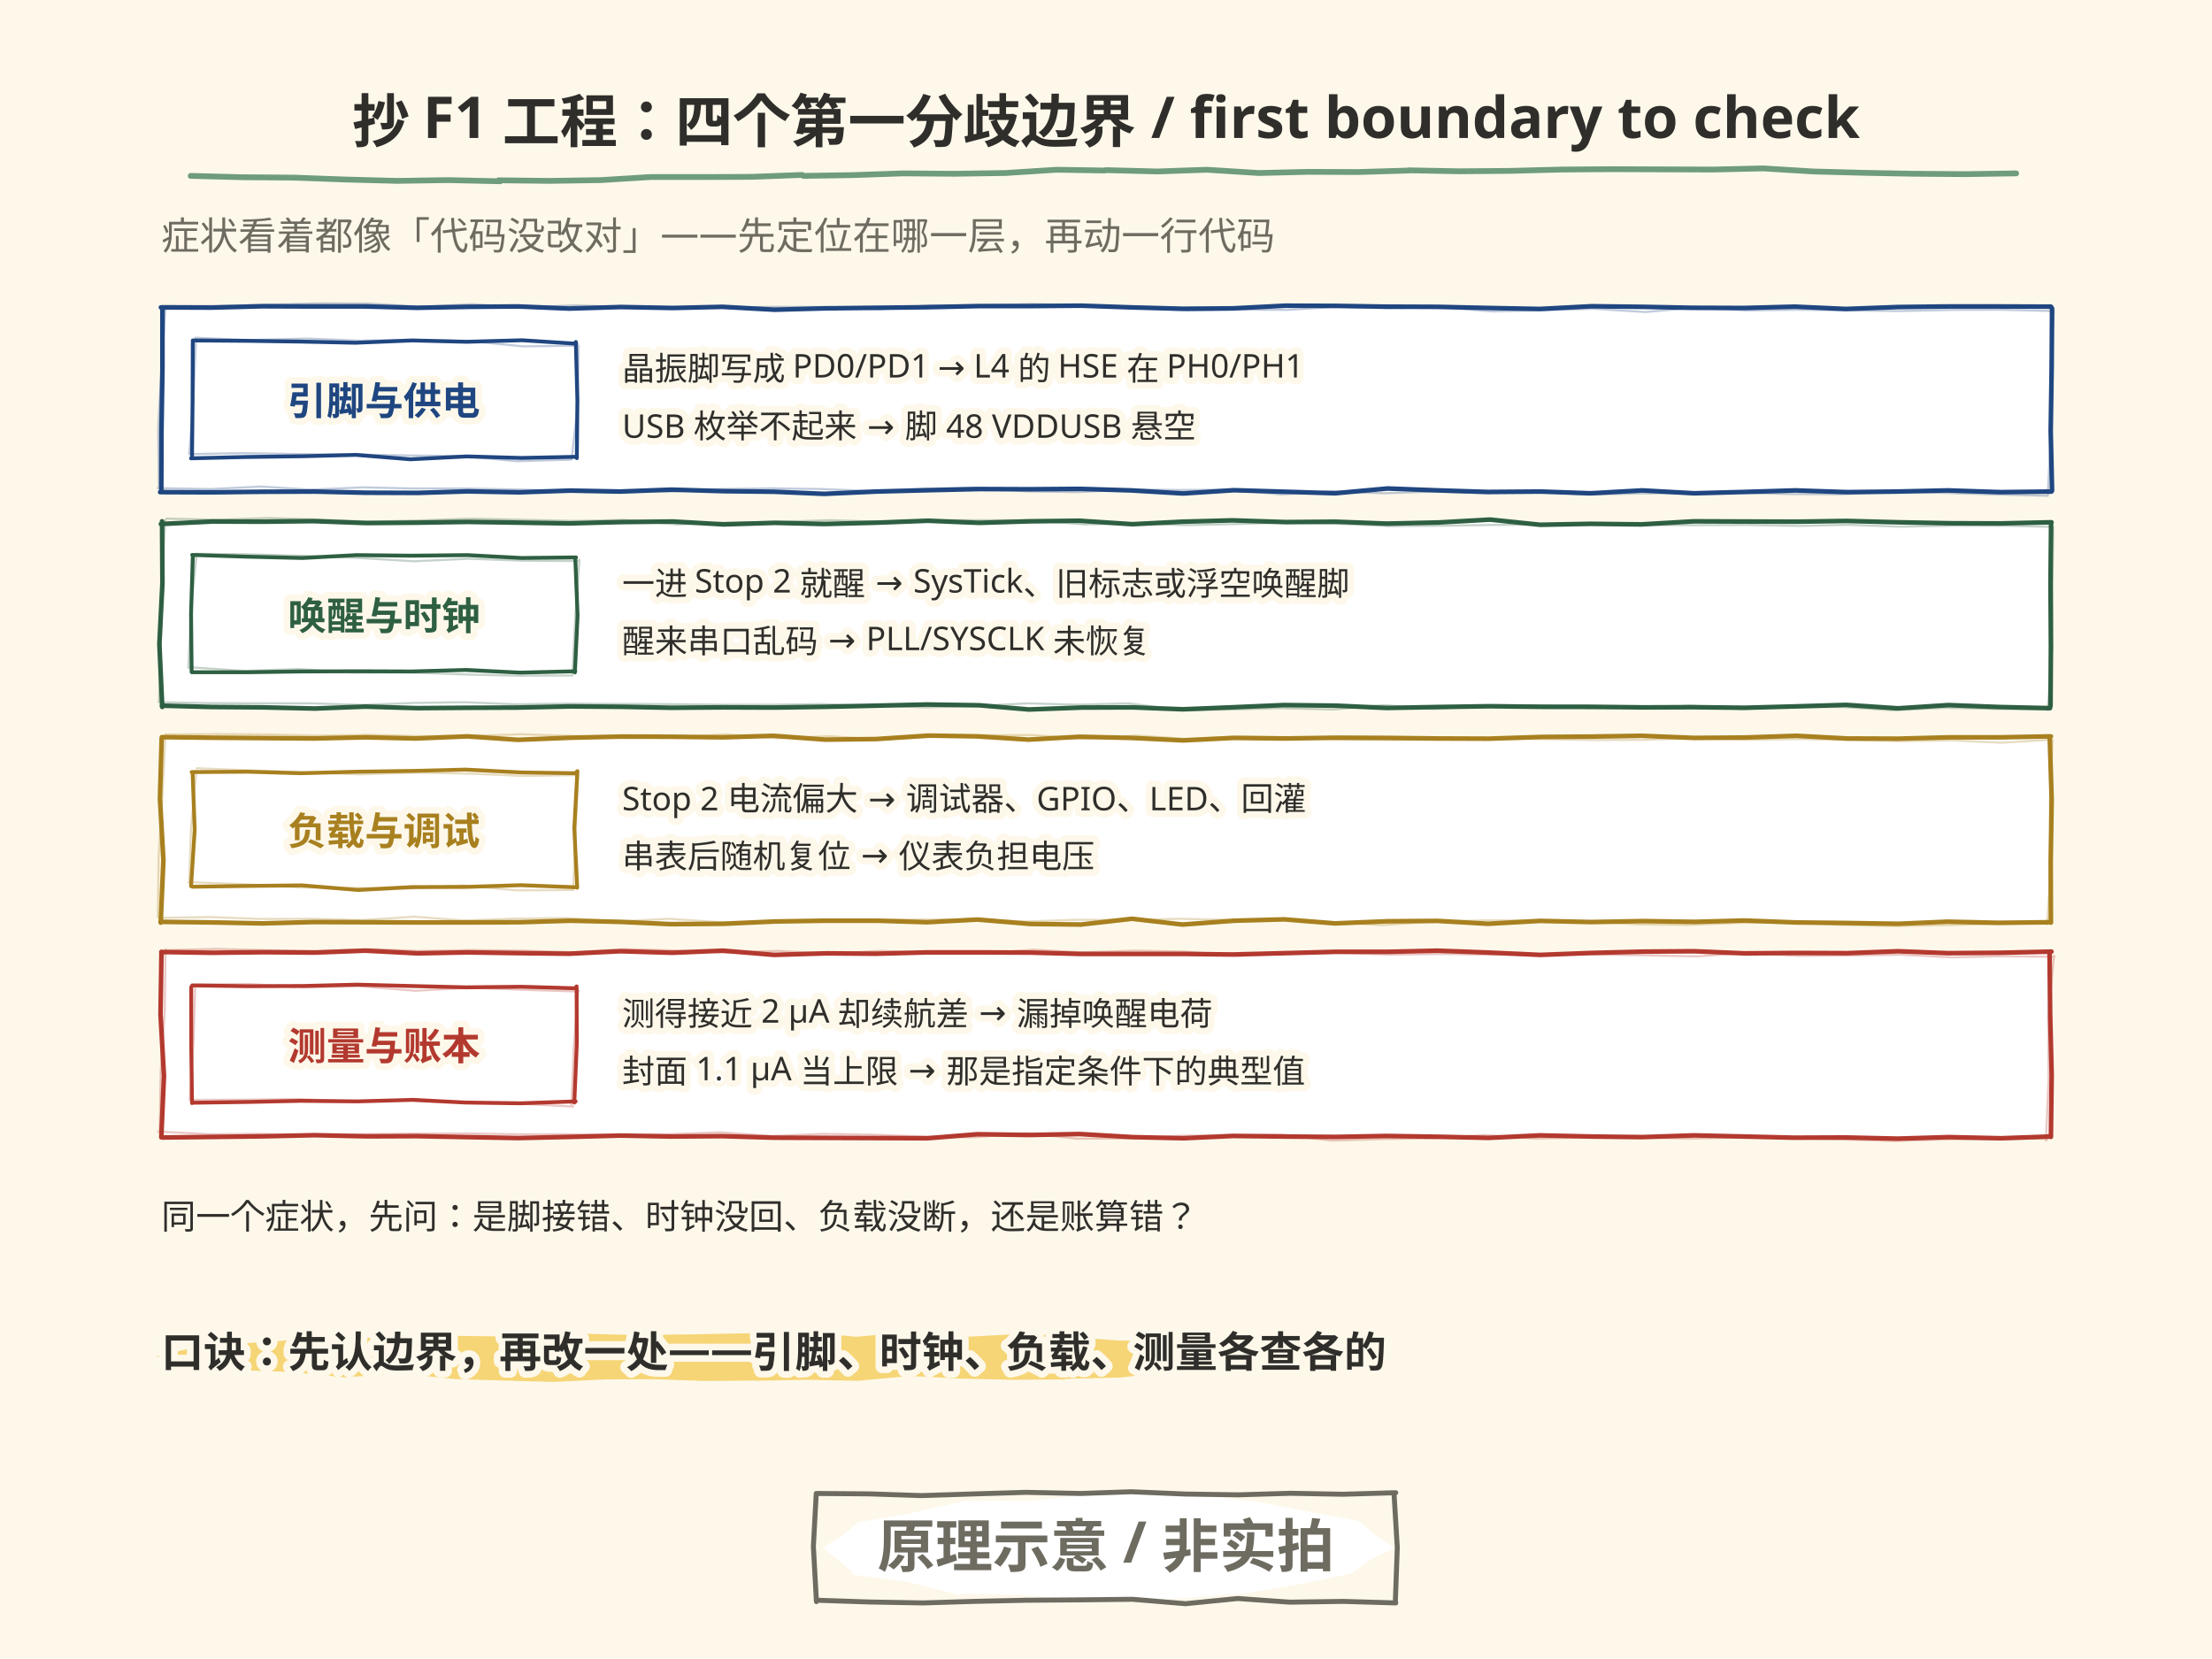
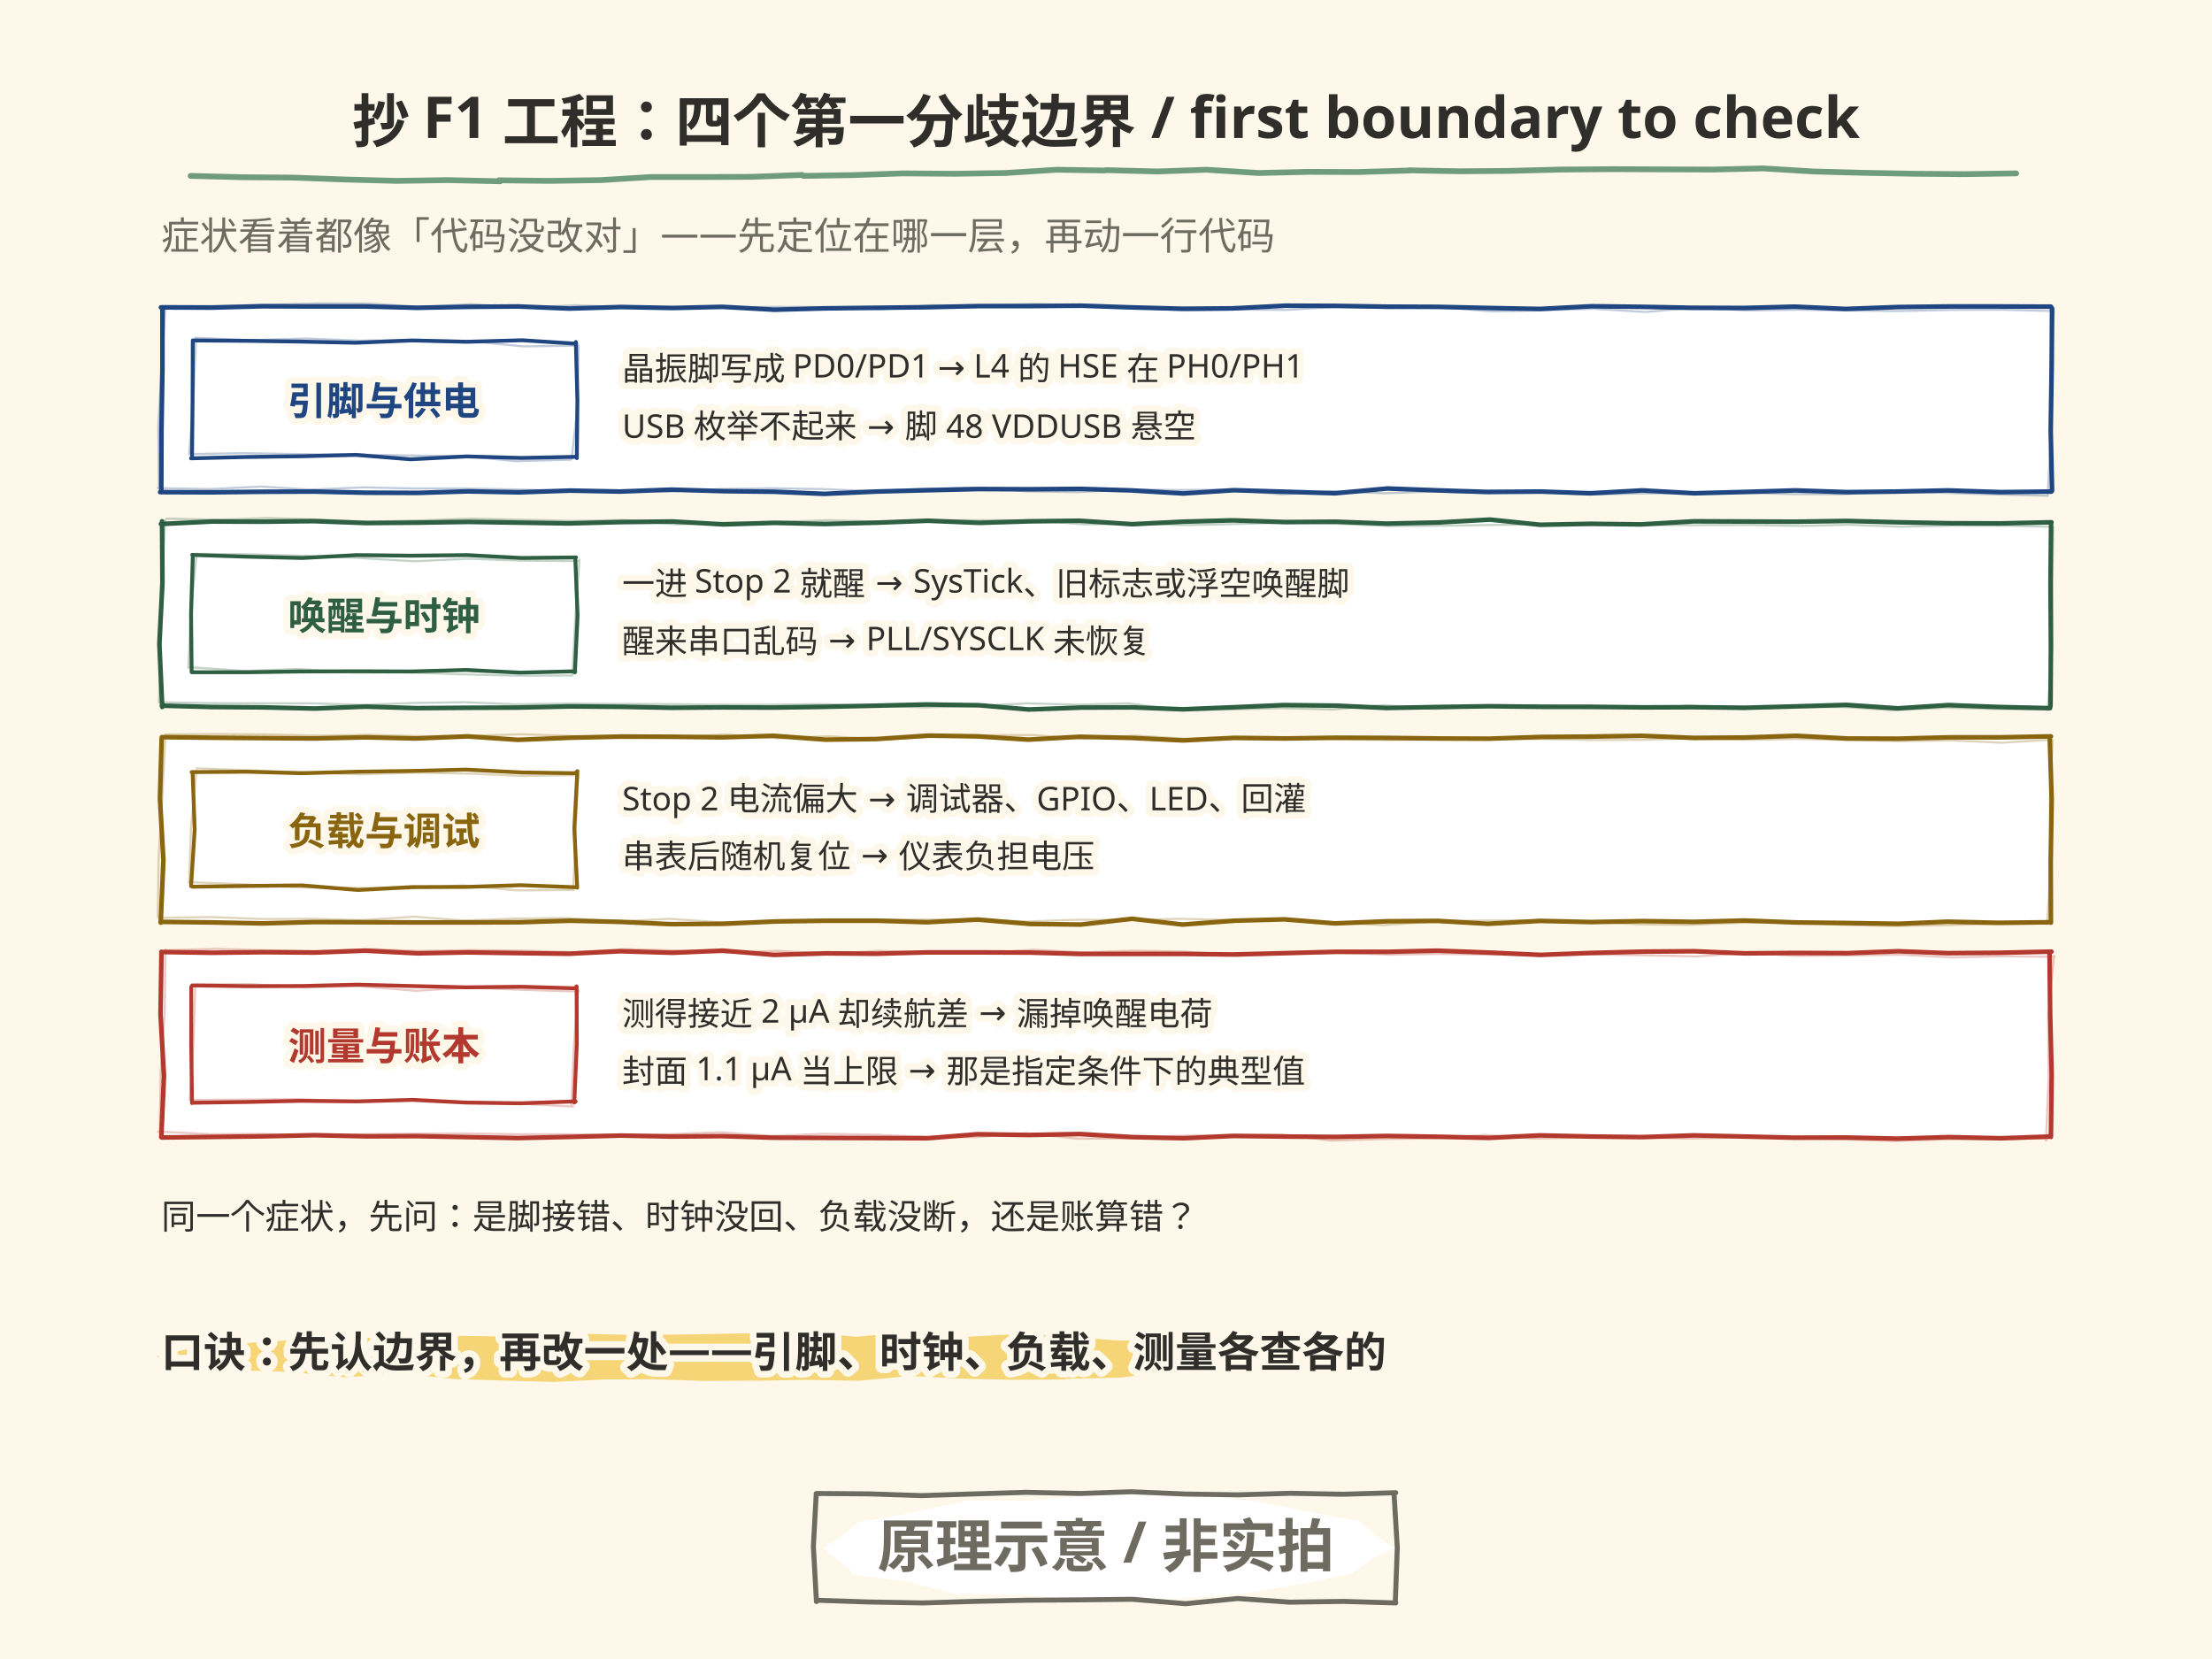
<svg xmlns="http://www.w3.org/2000/svg" width="1152" height="864" viewBox="0 0 1152 864">
  <style>text{dominant-baseline:alphabetic} .t-halo{paint-order:stroke;stroke:#FDF8EA;stroke-width:7px; stroke-linejoin:round}</style>
  <rect width="1152" height="864" fill="#FDF8EA" />
-   <text x="84" y="130" font-family="'Segoe Print','Comic Sans MS','Microsoft YaHei','PingFang SC',sans-serif" font-size="20" fill="#6E6B60" class="t-halo">症状看着都像「代码没改对」——先定位在哪一层，再动一行代码</text>
-   <rect x="84" y="160" width="984" height="96" rx="6" fill="#FFFFFF" />
-   <path d="M83.8 160.1 L110.3 160.2 L136.6 159.5 L163.3 159.6 L190.3 159.6 L217.1 160.3 L243.3 159.8 L269.9 159.6 L296.5 160.7 L323.3 159.9 L350.4 160.4 L376.2 159.8 L403.4 161.3 L429.4 160.6 L455.9 160.3 L482.4 160.0 L509.9 159.4 L536.4 159.4 L563.1 159.2 L589.6 160.1 L615.8 160.8 L641.9 160.6 L669.5 159.2 L695.6 159.3 L721.7 159.7 L748.7 159.8 L775.4 160.4 L801.9 160.9 L828.8 159.5 L855.7 159.8 L881.3 160.3 L908.4 160.4 L934.7 159.7 L961.2 160.9 L988.5 159.9 L1014.5 159.6 L1040.9 159.6 L1068.1 159.7 L1068.7 160.6 L1068.5 191.5 L1068.0 224.4 L1068.7 255.5 L1068.4 256.0 L1041.8 256.3 L1014.4 255.4 L987.7 256.0 L962.0 256.3 L935.0 255.4 L908.6 256.2 L882.3 256.9 L855.3 255.4 L828.4 256.9 L802.5 256.0 L774.9 256.2 L749.3 255.4 L722.6 254.4 L695.3 256.9 L669.6 256.1 L642.6 255.3 L616.2 257.0 L589.1 255.4 L562.6 254.6 L536.1 254.8 L509.8 254.7 L483.5 255.3 L456.3 256.0 L429.2 257.2 L403.3 256.1 L376.8 255.8 L349.6 255.0 L322.9 256.0 L297.0 255.5 L270.2 256.4 L243.6 255.9 L217.5 256.7 L190.2 256.6 L163.8 256.0 L136.7 256.1 L110.0 256.4 L83.4 256.3 L84.0 255.7 L84.1 224.1 L84.6 191.8 L84.6 160.0" fill="none" stroke="#1F4680" stroke-width="2.4" stroke-linecap="round" stroke-linejoin="round" opacity="1.0" />
+   <text x="84" y="130" font-family="'Segoe Print','STKaiti','KaiTi','Microsoft YaHei','PingFang SC',sans-serif" font-size="20" fill="#6E6B60" class="t-halo">症状看着都像「代码没改对」——先定位在哪一层，再动一行代码</text>
+   <path d="M83.8 160.1 L110.3 160.2 L136.6 159.5 L163.3 159.6 L190.3 159.6 L217.1 160.3 L243.3 159.8 L269.9 159.6 L296.5 160.7 L323.3 159.9 L350.4 160.4 L376.2 159.8 L403.4 161.3 L429.4 160.6 L455.9 160.3 L482.4 160.0 L509.9 159.4 L536.4 159.4 L563.1 159.2 L589.6 160.1 L615.8 160.8 L641.9 160.6 L669.5 159.2 L695.6 159.3 L721.7 159.7 L748.7 159.8 L775.4 160.4 L801.9 160.9 L828.8 159.5 L855.7 159.8 L881.3 160.3 L908.4 160.4 L934.7 159.7 L961.2 160.9 L988.5 159.9 L1014.5 159.6 L1040.9 159.6 L1068.1 159.7 L1068.7 160.6 L1068.5 191.5 L1068.0 224.4 L1068.7 255.5 L1068.4 256.0 L1041.8 256.3 L1014.4 255.4 L987.7 256.0 L962.0 256.3 L935.0 255.4 L908.6 256.2 L882.3 256.9 L855.3 255.4 L828.4 256.9 L802.5 256.0 L774.9 256.2 L749.3 255.4 L722.6 254.4 L695.3 256.9 L669.6 256.1 L642.6 255.3 L616.2 257.0 L589.1 255.4 L562.6 254.6 L536.1 254.8 L509.8 254.7 L483.5 255.3 L456.3 256.0 L429.2 257.2 L403.3 256.1 L376.8 255.8 L349.6 255.0 L322.9 256.0 L297.0 255.5 L270.2 256.4 L243.6 255.9 L217.5 256.7 L190.2 256.6 L163.8 256.0 L136.7 256.1 L110.0 256.4 L83.4 256.3 L84.0 255.7 L84.1 224.1 L84.6 191.8 L84.6 160.0" fill="#FFFFFF" stroke="#1F4680" stroke-width="2.4" stroke-linecap="round" stroke-linejoin="round" opacity="1.0" />
  <path d="M85.7 159.3 L112.5 159.3 L139.2 158.7 L166.4 158.0 L192.3 158.1 L219.1 159.8 L245.6 158.4 L272.5 160.2 L299.3 159.0 L324.8 159.9 L351.7 160.1 L378.4 160.1 L404.9 159.8 L432.2 159.9 L458.6 161.1 L484.5 159.0 L511.0 159.1 L537.7 158.3 L563.9 159.0 L590.8 160.2 L618.2 161.7 L643.8 161.2 L670.3 161.4 L697.3 159.7 L723.6 160.5 L750.2 160.0 L777.3 162.2 L803.5 161.6 L829.8 160.8 L857.0 162.5 L883.9 160.1 L909.5 161.7 L936.6 161.3 L962.6 161.7 L989.2 162.0 L1016.5 161.4 L1042.2 161.3 L1069.4 162.0 L1069.6 161.9 L1067.8 193.2 L1068.1 225.4 L1066.5 257.0 L1066.5 258.2 L1038.9 257.5 L1012.7 256.7 L986.5 256.1 L959.3 257.4 L932.7 257.3 L906.7 256.6 L880.2 256.7 L853.7 257.0 L826.3 257.6 L800.7 256.1 L773.4 256.8 L746.8 256.0 L720.6 256.9 L693.6 255.8 L667.3 257.5 L640.3 255.0 L614.4 255.2 L587.9 254.9 L561.4 256.3 L534.8 255.9 L507.7 254.0 L481.3 254.5 L454.9 255.8 L428.4 254.7 L401.1 254.3 L375.2 254.7 L348.6 256.0 L321.6 255.4 L294.7 255.6 L268.3 254.9 L242.5 254.4 L215.0 254.4 L189.3 253.8 L162.1 255.0 L136.0 253.4 L109.5 254.7 L82.2 254.2 L82.8 254.2 L82.4 222.4 L84.2 190.8 L86.2 159.2" fill="none" stroke="#1F4680" stroke-width="1.1" stroke-linecap="round" stroke-linejoin="round" opacity="0.28" />
-   <rect x="100" y="178" width="200" height="60" rx="6" fill="#FFFFFF" />
-   <path d="M100.4 177.3 L128.6 177.5 L156.6 177.9 L185.2 178.5 L214.7 177.3 L243.1 178.0 L271.9 177.2 L300.1 179.0 L299.9 178.1 L300.7 208.5 L300.4 238.6 L300.4 237.9 L271.5 238.5 L243.0 237.7 L213.8 239.2 L185.3 236.9 L157.7 237.6 L128.0 238.0 L99.5 238.7 L100.0 238.2 L100.3 208.5 L100.4 178.0" fill="none" stroke="#1F4680" stroke-width="2.0" stroke-linecap="round" stroke-linejoin="round" opacity="1.0" />
+   <path d="M100.4 177.3 L128.6 177.5 L156.6 177.9 L185.2 178.5 L214.7 177.3 L243.1 178.0 L271.9 177.2 L300.1 179.0 L299.9 178.1 L300.7 208.5 L300.4 238.6 L300.4 237.9 L271.5 238.5 L243.0 237.7 L213.8 239.2 L185.3 236.9 L157.7 237.6 L128.0 238.0 L99.5 238.7 L100.0 238.2 L100.3 208.5 L100.4 178.0" fill="#FFFFFF" stroke="#1F4680" stroke-width="2.0" stroke-linecap="round" stroke-linejoin="round" opacity="1.0" />
  <path d="M101.7 175.9 L130.2 177.1 L159.6 176.3 L187.9 177.4 L215.7 177.0 L244.1 177.6 L272.5 180.4 L301.4 180.0 L301.3 180.5 L300.9 210.3 L297.7 239.1 L297.4 239.4 L269.1 240.2 L240.7 237.5 L213.0 237.2 L184.4 236.7 L156.0 236.5 L126.8 236.0 L98.5 236.5 L98.6 235.7 L100.8 206.2 L102.1 176.3" fill="none" stroke="#1F4680" stroke-width="1.1" stroke-linecap="round" stroke-linejoin="round" opacity="0.28" />
-   <text x="200" y="216" font-family="'Segoe Print','Comic Sans MS','Microsoft YaHei','PingFang SC',sans-serif" font-size="20" font-weight="bold" text-anchor="middle" fill="#1F4680" class="t-halo">引脚与供电</text>
-   <text x="324" y="198" font-family="'Segoe Print','Comic Sans MS','Microsoft YaHei','PingFang SC',sans-serif" font-size="17" fill="#2F2E2B" class="t-halo">晶振脚写成 PD0/PD1 → L4 的 HSE 在 PH0/PH1</text>
-   <text x="324" y="228" font-family="'Segoe Print','Comic Sans MS','Microsoft YaHei','PingFang SC',sans-serif" font-size="17" fill="#2F2E2B" class="t-halo">USB 枚举不起来 → 脚 48 VDDUSB 悬空</text>
-   <rect x="84" y="272" width="984" height="96" rx="6" fill="#FFFFFF" />
-   <path d="M83.8 272.9 L110.6 271.6 L137.1 271.7 L163.2 271.4 L190.6 272.4 L217.4 272.2 L243.7 271.8 L270.6 272.2 L296.2 272.6 L323.0 271.9 L350.4 271.6 L376.9 273.1 L403.6 272.3 L429.3 272.9 L456.9 272.2 L483.3 271.2 L510.0 272.3 L536.2 271.5 L562.2 271.2 L589.7 273.0 L615.7 271.7 L642.0 271.0 L669.5 271.9 L695.5 271.7 L722.3 272.7 L749.2 272.1 L776.0 270.6 L802.1 273.3 L828.3 272.8 L854.8 273.1 L882.2 271.5 L908.3 271.6 L935.1 271.7 L961.8 271.3 L988.3 272.0 L1015.1 272.5 L1041.7 272.6 L1068.4 272.0 L1068.2 272.5 L1067.9 303.7 L1068.1 336.5 L1067.9 367.5 L1067.6 368.8 L1040.9 368.2 L1014.7 367.2 L988.4 368.9 L961.5 367.1 L934.5 367.9 L908.5 368.6 L881.8 368.3 L855.7 368.4 L828.1 368.1 L802.6 368.1 L775.9 367.8 L749.3 368.2 L722.0 368.7 L695.9 367.5 L668.5 367.2 L643.1 368.3 L616.1 369.4 L589.8 368.4 L563.2 368.5 L535.8 369.5 L510.0 367.3 L482.6 366.9 L456.6 367.5 L429.9 368.1 L403.0 368.5 L376.3 368.4 L349.7 368.6 L323.8 368.1 L297.1 367.9 L269.6 368.5 L244.0 368.6 L217.1 368.8 L190.2 368.0 L164.0 369.0 L137.0 368.4 L110.2 368.2 L84.3 367.5 L84.5 368.2 L83.0 335.4 L84.6 303.6 L84.4 271.5" fill="none" stroke="#2E5F42" stroke-width="2.4" stroke-linecap="round" stroke-linejoin="round" opacity="1.0" />
+   <text x="200" y="216" font-family="'Segoe Print','STKaiti','KaiTi','Microsoft YaHei','PingFang SC',sans-serif" font-size="20" font-weight="bold" text-anchor="middle" fill="#1F4680" class="t-halo">引脚与供电</text>
+   <text x="324" y="198" font-family="'Segoe Print','STKaiti','KaiTi','Microsoft YaHei','PingFang SC',sans-serif" font-size="17" fill="#2F2E2B" class="t-halo">晶振脚写成 PD0/PD1 → L4 的 HSE 在 PH0/PH1</text>
+   <text x="324" y="228" font-family="'Segoe Print','STKaiti','KaiTi','Microsoft YaHei','PingFang SC',sans-serif" font-size="17" fill="#2F2E2B" class="t-halo">USB 枚举不起来 → 脚 48 VDDUSB 悬空</text>
+   <path d="M83.8 272.9 L110.6 271.6 L137.1 271.7 L163.2 271.4 L190.6 272.4 L217.4 272.2 L243.7 271.8 L270.6 272.2 L296.2 272.6 L323.0 271.9 L350.4 271.6 L376.9 273.1 L403.6 272.3 L429.3 272.9 L456.9 272.2 L483.3 271.2 L510.0 272.3 L536.2 271.5 L562.2 271.2 L589.7 273.0 L615.7 271.7 L642.0 271.0 L669.5 271.9 L695.5 271.7 L722.3 272.7 L749.2 272.1 L776.0 270.6 L802.1 273.3 L828.3 272.8 L854.8 273.1 L882.2 271.5 L908.3 271.6 L935.1 271.7 L961.8 271.3 L988.3 272.0 L1015.1 272.5 L1041.7 272.6 L1068.4 272.0 L1068.2 272.5 L1067.9 303.7 L1068.1 336.5 L1067.9 367.5 L1067.6 368.8 L1040.9 368.2 L1014.7 367.2 L988.4 368.9 L961.5 367.1 L934.5 367.9 L908.5 368.6 L881.8 368.3 L855.7 368.4 L828.1 368.1 L802.6 368.1 L775.9 367.8 L749.3 368.2 L722.0 368.7 L695.9 367.5 L668.5 367.2 L643.1 368.3 L616.1 369.4 L589.8 368.4 L563.2 368.5 L535.8 369.5 L510.0 367.3 L482.6 366.9 L456.6 367.5 L429.9 368.1 L403.0 368.5 L376.3 368.4 L349.7 368.6 L323.8 368.1 L297.1 367.9 L269.6 368.5 L244.0 368.6 L217.1 368.8 L190.2 368.0 L164.0 369.0 L137.0 368.4 L110.2 368.2 L84.3 367.5 L84.5 368.2 L83.0 335.4 L84.6 303.6 L84.4 271.5" fill="#FFFFFF" stroke="#2E5F42" stroke-width="2.4" stroke-linecap="round" stroke-linejoin="round" opacity="1.0" />
  <path d="M86.7 270.1 L113.0 270.7 L139.4 269.8 L166.0 270.6 L192.9 271.7 L219.3 271.0 L245.2 270.1 L272.7 270.7 L299.0 271.3 L325.1 270.8 L352.2 273.1 L378.1 272.2 L405.1 271.8 L432.2 270.9 L457.9 271.7 L484.5 271.0 L510.9 270.9 L538.4 271.0 L564.6 273.1 L590.7 272.6 L617.4 273.5 L644.4 272.9 L671.0 272.1 L697.4 272.8 L723.9 274.0 L750.9 273.8 L776.6 273.4 L804.2 273.1 L830.8 272.5 L856.7 273.4 L883.1 273.5 L910.3 273.4 L937.1 273.9 L962.6 273.3 L989.6 274.3 L1016.8 273.8 L1043.2 273.8 L1069.1 274.4 L1069.3 274.5 L1068.9 305.4 L1068.8 338.2 L1066.4 369.8 L1066.1 369.5 L1039.0 369.2 L1013.1 368.6 L986.1 369.9 L959.5 368.2 L933.2 368.3 L907.0 369.2 L880.3 367.5 L853.7 368.6 L826.7 368.8 L800.6 367.2 L773.5 367.7 L747.0 369.2 L720.5 367.2 L694.2 369.5 L667.3 368.8 L640.9 369.5 L614.3 369.9 L588.0 366.3 L561.5 367.0 L535.0 366.3 L508.4 367.7 L481.3 368.4 L454.3 367.4 L427.8 366.7 L401.4 367.0 L375.4 367.0 L348.2 366.7 L322.1 366.6 L295.0 366.4 L268.7 366.8 L241.8 365.7 L215.7 366.1 L188.6 367.1 L162.3 366.3 L136.1 366.3 L108.9 366.2 L82.7 365.7 L82.8 365.6 L83.8 334.4 L84.3 302.8 L86.1 270.8" fill="none" stroke="#2E5F42" stroke-width="1.1" stroke-linecap="round" stroke-linejoin="round" opacity="0.28" />
-   <rect x="100" y="290" width="200" height="60" rx="6" fill="#FFFFFF" />
-   <path d="M100.1 289.0 L128.0 289.9 L157.5 290.6 L185.7 289.1 L214.2 289.4 L243.3 289.1 L271.7 290.6 L300.0 290.3 L299.6 290.3 L300.8 320.6 L299.4 350.2 L299.6 349.6 L270.8 350.3 L242.4 348.9 L214.3 349.7 L186.1 349.6 L156.8 349.7 L128.5 350.1 L99.9 350.1 L99.8 350.0 L99.5 319.7 L100.4 290.2" fill="none" stroke="#2E5F42" stroke-width="2.0" stroke-linecap="round" stroke-linejoin="round" opacity="1.0" />
+   <path d="M100.1 289.0 L128.0 289.9 L157.5 290.6 L185.7 289.1 L214.2 289.4 L243.3 289.1 L271.7 290.6 L300.0 290.3 L299.6 290.3 L300.8 320.6 L299.4 350.2 L299.6 349.6 L270.8 350.3 L242.4 348.9 L214.3 349.7 L186.1 349.6 L156.8 349.7 L128.5 350.1 L99.9 350.1 L99.8 350.0 L99.5 319.7 L100.4 290.2" fill="#FFFFFF" stroke="#2E5F42" stroke-width="2.0" stroke-linecap="round" stroke-linejoin="round" opacity="1.0" />
  <path d="M102.1 288.4 L130.6 288.7 L159.7 289.5 L187.2 290.6 L215.6 292.3 L244.1 291.0 L272.4 292.0 L301.2 292.2 L301.8 291.5 L299.6 321.5 L298.1 351.1 L298.0 351.8 L269.7 351.9 L240.4 351.2 L212.8 350.2 L183.6 350.3 L155.3 348.4 L127.5 349.4 L98.9 347.5 L98.1 347.8 L99.4 318.1 L102.4 288.5" fill="none" stroke="#2E5F42" stroke-width="1.1" stroke-linecap="round" stroke-linejoin="round" opacity="0.28" />
-   <text x="200" y="328" font-family="'Segoe Print','Comic Sans MS','Microsoft YaHei','PingFang SC',sans-serif" font-size="20" font-weight="bold" text-anchor="middle" fill="#2E5F42" class="t-halo">唤醒与时钟</text>
-   <text x="324" y="310" font-family="'Segoe Print','Comic Sans MS','Microsoft YaHei','PingFang SC',sans-serif" font-size="17" fill="#2F2E2B" class="t-halo">一进 Stop 2 就醒 → SysTick、旧标志或浮空唤醒脚</text>
-   <text x="324" y="340" font-family="'Segoe Print','Comic Sans MS','Microsoft YaHei','PingFang SC',sans-serif" font-size="17" fill="#2F2E2B" class="t-halo">醒来串口乱码 → PLL/SYSCLK 未恢复</text>
-   <rect x="84" y="384" width="984" height="96" rx="6" fill="#FFFFFF" />
-   <path d="M84.3 383.9 L110.0 384.2 L137.0 384.4 L163.2 384.6 L190.5 384.0 L216.4 384.6 L243.5 383.5 L269.7 385.3 L297.2 384.2 L323.8 383.6 L350.1 383.7 L376.5 384.0 L402.8 383.2 L429.8 385.2 L456.3 384.9 L483.5 383.1 L509.0 383.5 L535.6 385.2 L562.3 383.7 L589.1 384.3 L616.2 385.6 L642.5 384.3 L669.2 384.6 L696.0 384.2 L722.3 384.3 L748.8 384.6 L775.3 384.7 L802.6 383.8 L829.1 383.6 L854.9 383.2 L882.4 384.3 L908.4 384.1 L935.4 383.2 L962.0 384.6 L988.3 384.7 L1015.1 384.0 L1041.5 384.0 L1068.1 383.5 L1067.5 384.0 L1068.5 416.5 L1068.0 448.4 L1068.1 480.5 L1067.7 480.3 L1040.8 480.6 L1014.3 480.0 L988.7 481.1 L961.8 480.7 L935.1 480.4 L908.4 479.4 L882.3 480.1 L855.5 479.7 L828.7 480.2 L802.0 479.6 L775.0 481.1 L748.6 479.6 L722.2 479.8 L695.2 480.9 L668.9 478.8 L642.9 479.5 L615.8 481.5 L589.6 478.5 L562.9 481.5 L536.6 481.2 L509.1 478.9 L482.8 480.3 L456.9 479.5 L429.7 479.5 L403.6 479.9 L376.8 481.1 L349.5 481.3 L322.8 480.1 L297.0 479.5 L270.5 480.3 L244.1 480.4 L217.3 480.4 L189.8 480.3 L163.4 480.2 L136.7 480.9 L111.0 480.4 L83.6 480.1 L83.7 480.5 L85.1 448.0 L83.3 415.8 L84.2 384.4" fill="none" stroke="#A8801F" stroke-width="2.4" stroke-linecap="round" stroke-linejoin="round" opacity="1.0" />
-   <path d="M86.2 382.5 L112.5 382.3 L138.9 382.5 L166.1 383.1 L192.5 382.7 L219.5 383.4 L245.4 383.2 L271.6 382.4 L298.9 383.3 L326.0 384.4 L352.0 383.9 L378.0 382.5 L405.0 384.5 L431.7 383.4 L458.6 385.1 L484.3 383.8 L511.2 382.9 L537.8 382.8 L564.2 384.8 L591.5 383.1 L617.1 384.7 L644.8 383.7 L670.4 383.9 L697.4 385.1 L723.4 385.4 L750.8 385.1 L777.4 384.8 L803.6 384.9 L830.8 385.4 L856.9 385.3 L883.3 384.4 L910.5 385.3 L936.7 384.9 L963.2 385.4 L989.7 386.0 L1016.3 385.6 L1042.4 386.8 L1068.9 385.2 L1069.0 385.5 L1067.5 417.4 L1068.1 449.6 L1066.1 481.4 L1065.5 480.8 L1039.4 481.1 L1013.4 481.8 L986.0 482.3 L959.1 481.7 L932.9 480.2 L906.0 480.6 L879.4 481.7 L853.6 481.4 L827.3 479.9 L800.2 479.4 L774.1 479.3 L746.8 479.9 L720.1 481.8 L693.9 480.3 L667.8 478.8 L640.5 479.1 L614.4 478.5 L587.9 479.2 L560.9 479.0 L534.7 479.9 L507.6 478.8 L481.9 478.9 L455.0 478.9 L428.1 479.2 L401.4 479.8 L375.2 480.3 L348.5 478.5 L322.2 479.9 L294.9 478.1 L268.1 478.4 L241.8 479.4 L215.9 477.4 L188.4 479.2 L162.6 478.5 L136.2 478.6 L109.7 477.6 L82.8 478.0 L82.2 477.6 L82.6 446.2 L84.6 414.4 L86.2 382.4" fill="none" stroke="#A8801F" stroke-width="1.1" stroke-linecap="round" stroke-linejoin="round" opacity="0.28" />
-   <rect x="100" y="402" width="200" height="60" rx="6" fill="#FFFFFF" />
-   <path d="M99.8 402.1 L128.8 401.9 L156.7 402.7 L186.1 401.9 L214.4 401.5 L242.5 400.8 L271.8 402.3 L299.6 402.7 L300.7 401.6 L299.1 431.4 L300.6 462.3 L300.2 462.1 L271.2 461.0 L242.8 461.9 L214.5 462.0 L186.3 463.5 L157.2 461.1 L128.6 461.4 L100.3 461.8 L99.5 461.5 L101.4 432.1 L100.3 402.2" fill="none" stroke="#A8801F" stroke-width="2.0" stroke-linecap="round" stroke-linejoin="round" opacity="1.0" />
-   <path d="M102.5 400.1 L130.9 401.2 L159.2 402.2 L187.4 403.3 L216.4 402.4 L244.3 402.9 L272.6 404.1 L301.1 403.7 L301.1 404.0 L299.8 433.7 L298.5 463.6 L298.0 463.5 L269.3 463.7 L240.9 461.1 L212.5 462.8 L184.6 462.4 L156.0 462.2 L127.3 460.5 L98.1 459.4 L98.5 459.8 L99.5 430.7 L102.3 401.2" fill="none" stroke="#A8801F" stroke-width="1.1" stroke-linecap="round" stroke-linejoin="round" opacity="0.28" />
-   <text x="200" y="440" font-family="'Segoe Print','Comic Sans MS','Microsoft YaHei','PingFang SC',sans-serif" font-size="20" font-weight="bold" text-anchor="middle" fill="#A8801F" class="t-halo">负载与调试</text>
-   <text x="324" y="422" font-family="'Segoe Print','Comic Sans MS','Microsoft YaHei','PingFang SC',sans-serif" font-size="17" fill="#2F2E2B" class="t-halo">Stop 2 电流偏大 → 调试器、GPIO、LED、回灌</text>
-   <text x="324" y="452" font-family="'Segoe Print','Comic Sans MS','Microsoft YaHei','PingFang SC',sans-serif" font-size="17" fill="#2F2E2B" class="t-halo">串表后随机复位 → 仪表负担电压</text>
-   <rect x="84" y="496" width="984" height="96" rx="6" fill="#FFFFFF" />
-   <path d="M84.0 495.8 L110.4 496.2 L137.4 495.9 L163.9 496.1 L190.2 495.1 L217.4 496.5 L243.5 496.0 L270.7 496.4 L296.4 496.7 L323.1 495.4 L350.2 496.2 L376.5 495.1 L403.1 497.3 L430.3 496.5 L456.1 496.7 L482.9 496.0 L509.8 496.0 L536.4 496.1 L562.3 496.8 L589.2 496.8 L616.2 496.8 L641.9 497.1 L669.2 496.4 L695.3 495.7 L722.7 495.7 L748.6 495.1 L775.6 496.1 L802.2 497.3 L828.4 496.3 L855.7 495.6 L882.3 495.4 L908.6 496.5 L935.6 496.3 L962.2 496.4 L988.5 495.4 L1014.5 496.4 L1041.2 496.2 L1068.4 495.6 L1067.4 495.7 L1067.7 527.7 L1068.5 559.7 L1068.1 592.1 L1067.7 591.9 L1042.0 592.8 L1015.1 592.2 L988.2 593.0 L961.3 592.4 L934.5 592.5 L908.7 591.9 L882.2 591.3 L855.2 592.2 L829.0 591.9 L802.0 591.3 L775.3 592.6 L748.3 592.0 L722.1 591.6 L695.4 592.1 L668.6 591.9 L642.3 591.6 L616.3 592.8 L589.8 592.2 L562.3 590.6 L535.9 591.1 L509.0 590.7 L483.1 592.8 L456.6 592.7 L429.8 592.6 L402.8 592.5 L376.2 591.7 L349.5 591.9 L323.2 591.4 L296.5 592.1 L269.7 592.7 L243.4 592.2 L216.7 591.7 L191.0 591.8 L163.7 591.2 L136.7 591.8 L111.1 592.1 L84.5 592.4 L84.0 592.3 L85.4 560.3 L83.6 528.3 L84.1 495.7" fill="none" stroke="#B3392F" stroke-width="2.4" stroke-linecap="round" stroke-linejoin="round" opacity="1.0" />
+   <text x="200" y="328" font-family="'Segoe Print','STKaiti','KaiTi','Microsoft YaHei','PingFang SC',sans-serif" font-size="20" font-weight="bold" text-anchor="middle" fill="#2E5F42" class="t-halo">唤醒与时钟</text>
+   <text x="324" y="310" font-family="'Segoe Print','STKaiti','KaiTi','Microsoft YaHei','PingFang SC',sans-serif" font-size="17" fill="#2F2E2B" class="t-halo">一进 Stop 2 就醒 → SysTick、旧标志或浮空唤醒脚</text>
+   <text x="324" y="340" font-family="'Segoe Print','STKaiti','KaiTi','Microsoft YaHei','PingFang SC',sans-serif" font-size="17" fill="#2F2E2B" class="t-halo">醒来串口乱码 → PLL/SYSCLK 未恢复</text>
+   <path d="M84.3 383.9 L110.0 384.2 L137.0 384.4 L163.2 384.6 L190.5 384.0 L216.4 384.6 L243.5 383.5 L269.7 385.3 L297.2 384.2 L323.8 383.6 L350.1 383.7 L376.5 384.0 L402.8 383.2 L429.8 385.2 L456.3 384.9 L483.5 383.1 L509.0 383.5 L535.6 385.2 L562.3 383.7 L589.1 384.3 L616.2 385.6 L642.5 384.3 L669.2 384.6 L696.0 384.2 L722.3 384.3 L748.8 384.6 L775.3 384.7 L802.6 383.8 L829.1 383.6 L854.9 383.2 L882.4 384.3 L908.4 384.1 L935.4 383.2 L962.0 384.6 L988.3 384.7 L1015.1 384.0 L1041.5 384.0 L1068.1 383.5 L1067.5 384.0 L1068.5 416.5 L1068.0 448.4 L1068.1 480.5 L1067.7 480.3 L1040.8 480.6 L1014.3 480.0 L988.7 481.1 L961.8 480.7 L935.1 480.4 L908.4 479.4 L882.3 480.1 L855.5 479.7 L828.7 480.2 L802.0 479.6 L775.0 481.1 L748.6 479.6 L722.2 479.8 L695.2 480.9 L668.9 478.8 L642.9 479.5 L615.8 481.5 L589.6 478.5 L562.9 481.5 L536.6 481.2 L509.1 478.9 L482.8 480.3 L456.9 479.5 L429.7 479.5 L403.6 479.9 L376.8 481.1 L349.5 481.3 L322.8 480.1 L297.0 479.5 L270.5 480.3 L244.1 480.4 L217.3 480.4 L189.8 480.3 L163.4 480.2 L136.7 480.9 L111.0 480.4 L83.6 480.1 L83.7 480.5 L85.1 448.0 L83.3 415.8 L84.2 384.4" fill="#FFFFFF" stroke="#8A6510" stroke-width="2.4" stroke-linecap="round" stroke-linejoin="round" opacity="1.0" />
+   <path d="M86.2 382.5 L112.5 382.3 L138.9 382.5 L166.1 383.1 L192.5 382.7 L219.5 383.4 L245.4 383.2 L271.6 382.4 L298.9 383.3 L326.0 384.4 L352.0 383.9 L378.0 382.5 L405.0 384.5 L431.7 383.4 L458.6 385.1 L484.3 383.8 L511.2 382.9 L537.8 382.8 L564.2 384.8 L591.5 383.1 L617.1 384.7 L644.8 383.7 L670.4 383.9 L697.4 385.1 L723.4 385.4 L750.8 385.1 L777.4 384.8 L803.6 384.9 L830.8 385.4 L856.9 385.3 L883.3 384.4 L910.5 385.3 L936.7 384.9 L963.2 385.4 L989.7 386.0 L1016.3 385.6 L1042.4 386.8 L1068.9 385.2 L1069.0 385.5 L1067.5 417.4 L1068.1 449.6 L1066.1 481.4 L1065.5 480.8 L1039.4 481.1 L1013.4 481.8 L986.0 482.3 L959.1 481.7 L932.9 480.2 L906.0 480.6 L879.4 481.7 L853.6 481.4 L827.3 479.9 L800.2 479.4 L774.1 479.3 L746.8 479.9 L720.1 481.8 L693.9 480.3 L667.8 478.8 L640.5 479.1 L614.4 478.5 L587.9 479.2 L560.9 479.0 L534.7 479.9 L507.6 478.8 L481.9 478.9 L455.0 478.9 L428.1 479.2 L401.4 479.8 L375.2 480.3 L348.5 478.5 L322.2 479.9 L294.9 478.1 L268.1 478.4 L241.8 479.4 L215.9 477.4 L188.4 479.2 L162.6 478.5 L136.2 478.6 L109.7 477.6 L82.8 478.0 L82.2 477.6 L82.6 446.2 L84.6 414.4 L86.2 382.4" fill="none" stroke="#8A6510" stroke-width="1.1" stroke-linecap="round" stroke-linejoin="round" opacity="0.28" />
+   <path d="M99.8 402.1 L128.8 401.9 L156.7 402.7 L186.1 401.9 L214.4 401.5 L242.5 400.8 L271.8 402.3 L299.6 402.7 L300.7 401.6 L299.1 431.4 L300.6 462.3 L300.2 462.1 L271.2 461.0 L242.8 461.9 L214.5 462.0 L186.3 463.5 L157.2 461.1 L128.6 461.4 L100.3 461.8 L99.5 461.5 L101.4 432.1 L100.3 402.2" fill="#FFFFFF" stroke="#8A6510" stroke-width="2.0" stroke-linecap="round" stroke-linejoin="round" opacity="1.0" />
+   <path d="M102.5 400.1 L130.9 401.2 L159.2 402.2 L187.4 403.3 L216.4 402.4 L244.3 402.9 L272.6 404.1 L301.1 403.7 L301.1 404.0 L299.8 433.7 L298.5 463.6 L298.0 463.5 L269.3 463.7 L240.9 461.1 L212.5 462.8 L184.6 462.4 L156.0 462.2 L127.3 460.5 L98.1 459.4 L98.5 459.8 L99.5 430.7 L102.3 401.2" fill="none" stroke="#8A6510" stroke-width="1.1" stroke-linecap="round" stroke-linejoin="round" opacity="0.28" />
+   <text x="200" y="440" font-family="'Segoe Print','STKaiti','KaiTi','Microsoft YaHei','PingFang SC',sans-serif" font-size="20" font-weight="bold" text-anchor="middle" fill="#8A6510" class="t-halo">负载与调试</text>
+   <text x="324" y="422" font-family="'Segoe Print','STKaiti','KaiTi','Microsoft YaHei','PingFang SC',sans-serif" font-size="17" fill="#2F2E2B" class="t-halo">Stop 2 电流偏大 → 调试器、GPIO、LED、回灌</text>
+   <text x="324" y="452" font-family="'Segoe Print','STKaiti','KaiTi','Microsoft YaHei','PingFang SC',sans-serif" font-size="17" fill="#2F2E2B" class="t-halo">串表后随机复位 → 仪表负担电压</text>
+   <path d="M84.0 495.8 L110.4 496.2 L137.4 495.9 L163.9 496.1 L190.2 495.1 L217.4 496.5 L243.5 496.0 L270.7 496.4 L296.4 496.7 L323.1 495.4 L350.2 496.2 L376.5 495.1 L403.1 497.3 L430.3 496.5 L456.1 496.7 L482.9 496.0 L509.8 496.0 L536.4 496.1 L562.3 496.8 L589.2 496.8 L616.2 496.8 L641.9 497.1 L669.2 496.4 L695.3 495.7 L722.7 495.7 L748.6 495.1 L775.6 496.1 L802.2 497.3 L828.4 496.3 L855.7 495.6 L882.3 495.4 L908.6 496.5 L935.6 496.3 L962.2 496.4 L988.5 495.4 L1014.5 496.4 L1041.2 496.2 L1068.4 495.6 L1067.4 495.7 L1067.7 527.7 L1068.5 559.7 L1068.1 592.1 L1067.7 591.9 L1042.0 592.8 L1015.1 592.2 L988.2 593.0 L961.3 592.4 L934.5 592.5 L908.7 591.9 L882.2 591.3 L855.2 592.2 L829.0 591.9 L802.0 591.3 L775.3 592.6 L748.3 592.0 L722.1 591.6 L695.4 592.1 L668.6 591.9 L642.3 591.6 L616.3 592.8 L589.8 592.2 L562.3 590.6 L535.9 591.1 L509.0 590.7 L483.1 592.8 L456.6 592.7 L429.8 592.6 L402.8 592.5 L376.2 591.7 L349.5 591.9 L323.2 591.4 L296.5 592.1 L269.7 592.7 L243.4 592.2 L216.7 591.7 L191.0 591.8 L163.7 591.2 L136.7 591.8 L111.1 592.1 L84.5 592.4 L84.0 592.3 L85.4 560.3 L83.6 528.3 L84.1 495.7" fill="#FFFFFF" stroke="#B3392F" stroke-width="2.4" stroke-linecap="round" stroke-linejoin="round" opacity="1.0" />
  <path d="M86.2 494.9 L112.5 494.2 L139.0 494.9 L166.1 495.3 L192.9 494.3 L218.6 495.3 L246.0 494.8 L272.1 495.1 L298.9 495.9 L325.6 494.3 L351.6 495.0 L378.8 496.1 L404.9 495.2 L432.0 496.7 L458.6 495.2 L485.1 496.3 L511.5 496.6 L538.0 494.6 L564.2 496.0 L590.7 495.1 L617.5 495.6 L644.6 497.8 L671.1 496.7 L696.9 496.2 L724.1 497.2 L750.0 496.8 L777.3 497.2 L804.1 497.2 L829.9 497.1 L857.1 497.5 L883.5 498.1 L909.9 496.3 L936.3 497.8 L963.0 497.6 L990.1 497.2 L1016.7 498.6 L1043.3 498.0 L1070.0 498.3 L1069.7 497.8 L1066.7 529.9 L1066.9 561.3 L1065.5 594.0 L1066.4 592.9 L1039.2 593.2 L1012.3 593.4 L986.4 594.2 L960.3 593.4 L932.8 592.6 L907.0 592.3 L880.3 593.0 L853.9 592.3 L827.3 592.3 L799.9 593.0 L773.1 591.1 L747.4 592.8 L720.8 593.2 L693.4 594.0 L667.9 590.9 L641.2 591.1 L614.6 591.5 L587.3 592.9 L560.9 593.0 L534.5 590.2 L507.3 592.3 L481.7 592.0 L454.3 590.9 L428.7 590.5 L401.7 591.6 L375.1 589.7 L348.1 590.7 L321.6 591.1 L295.7 590.7 L268.8 590.7 L241.8 590.3 L215.0 590.4 L189.2 590.7 L162.1 591.3 L135.5 590.5 L109.7 590.7 L82.3 589.3 L83.2 589.7 L83.7 558.3 L85.8 526.1 L86.2 494.4" fill="none" stroke="#B3392F" stroke-width="1.1" stroke-linecap="round" stroke-linejoin="round" opacity="0.28" />
-   <rect x="100" y="514" width="200" height="60" rx="6" fill="#FFFFFF" />
-   <path d="M100.1 513.2 L129.2 513.6 L157.5 513.5 L185.9 512.8 L213.8 513.5 L242.8 514.2 L271.5 513.9 L299.5 514.7 L300.3 513.7 L300.4 543.5 L299.1 574.2 L299.8 573.6 L271.1 574.6 L242.4 574.2 L214.8 572.8 L186.1 573.6 L156.6 573.3 L129.0 573.9 L100.3 574.3 L100.0 574.5 L99.6 543.7 L99.6 514.0" fill="none" stroke="#B3392F" stroke-width="2.0" stroke-linecap="round" stroke-linejoin="round" opacity="1.0" />
+   <path d="M100.1 513.2 L129.2 513.6 L157.5 513.5 L185.9 512.8 L213.8 513.5 L242.8 514.2 L271.5 513.9 L299.5 514.7 L300.3 513.7 L300.4 543.5 L299.1 574.2 L299.8 573.6 L271.1 574.6 L242.4 574.2 L214.8 572.8 L186.1 573.6 L156.6 573.3 L129.0 573.9 L100.3 574.3 L100.0 574.5 L99.6 543.7 L99.6 514.0" fill="#FFFFFF" stroke="#B3392F" stroke-width="2.0" stroke-linecap="round" stroke-linejoin="round" opacity="1.0" />
  <path d="M102.7 512.7 L130.6 512.5 L158.7 514.3 L187.1 513.6 L216.5 516.0 L244.3 514.4 L272.7 515.5 L301.5 516.4 L301.1 515.5 L298.8 545.9 L297.6 575.6 L298.5 576.3 L270.1 574.8 L241.0 574.1 L212.6 572.8 L184.5 573.5 L155.1 572.4 L126.9 572.7 L98.8 572.8 L98.9 572.0 L100.8 542.2 L101.7 512.8" fill="none" stroke="#B3392F" stroke-width="1.1" stroke-linecap="round" stroke-linejoin="round" opacity="0.28" />
-   <text x="200" y="552" font-family="'Segoe Print','Comic Sans MS','Microsoft YaHei','PingFang SC',sans-serif" font-size="20" font-weight="bold" text-anchor="middle" fill="#B3392F" class="t-halo">测量与账本</text>
-   <text x="324" y="534" font-family="'Segoe Print','Comic Sans MS','Microsoft YaHei','PingFang SC',sans-serif" font-size="17" fill="#2F2E2B" class="t-halo">测得接近 2 µA 却续航差 → 漏掉唤醒电荷</text>
-   <text x="324" y="564" font-family="'Segoe Print','Comic Sans MS','Microsoft YaHei','PingFang SC',sans-serif" font-size="17" fill="#2F2E2B" class="t-halo">封面 1.1 µA 当上限 → 那是指定条件下的典型值</text>
-   <text x="84" y="640" font-family="'Segoe Print','Comic Sans MS','Microsoft YaHei','PingFang SC',sans-serif" font-size="18" fill="#2F2E2B" class="t-halo">同一个症状，先问：是脚接错、时钟没回、负载没断，还是账算错？</text>
+   <text x="200" y="552" font-family="'Segoe Print','STKaiti','KaiTi','Microsoft YaHei','PingFang SC',sans-serif" font-size="20" font-weight="bold" text-anchor="middle" fill="#B3392F" class="t-halo">测量与账本</text>
+   <text x="324" y="534" font-family="'Segoe Print','STKaiti','KaiTi','Microsoft YaHei','PingFang SC',sans-serif" font-size="17" fill="#2F2E2B" class="t-halo">测得接近 2 µA 却续航差 → 漏掉唤醒电荷</text>
+   <text x="324" y="564" font-family="'Segoe Print','STKaiti','KaiTi','Microsoft YaHei','PingFang SC',sans-serif" font-size="17" fill="#2F2E2B" class="t-halo">封面 1.1 µA 当上限 → 那是指定条件下的典型值</text>
+   <text x="84" y="640" font-family="'Segoe Print','STKaiti','KaiTi','Microsoft YaHei','PingFang SC',sans-serif" font-size="18" fill="#2F2E2B" class="t-halo">同一个症状，先问：是脚接错、时钟没回、负载没断，还是账算错？</text>
  <path d="M715.7 706.7 L692.9 711.6 L671.2 713.8 L671.1 712.7 L642.0 714.2 L612.3 713.9 L584.0 717.4 L554.6 718.1 L554.8 718.4 L527.1 718.6 L501.0 718.0 L473.8 716.6 L447.1 719.1 L419.8 718.6 L393.7 719.1 L393.5 719.0 L367.2 719.2 L340.9 718.3 L315.3 718.4 L288.3 719.7 L262.9 719.0 L236.6 718.2 L236.8 718.2 L208.6 715.3 L179.7 717.3 L151.3 714.5 L123.3 713.5 L123.4 712.8 L102.4 707.9 L81.5 706.6 L82.2 706.2 L98.4 702.4 L115.9 701.1 L115.2 700.3 L146.3 698.3 L176.0 696.3 L206.6 697.1 L237.3 695.5 L237.1 695.7 L268.1 696.1 L299.4 694.5 L331.1 695.3 L362.2 694.9 L392.9 694.3 L393.3 693.0 L419.1 693.7 L446.0 696.2 L473.2 693.7 L499.6 696.4 L526.0 695.0 L552.8 695.4 L552.3 695.9 L581.8 698.1 L611.7 698.8 L641.5 698.8 L672.1 700.1 L671.8 699.9 L693.8 703.4 L716.0 706.8" fill="#F6D576" />
-   <text x="84" y="712" font-family="'Segoe Print','Comic Sans MS','Microsoft YaHei','PingFang SC',sans-serif" font-size="22" font-weight="bold" fill="#2F2E2B" class="t-halo">口诀：先认边界，再改一处——引脚、时钟、负载、测量各查各的</text>
-   <text x="576.0" y="74" font-family="'Segoe Print','Comic Sans MS','Microsoft YaHei','PingFang SC',sans-serif" font-size="30" font-weight="bold" text-anchor="middle" fill="#2F2E2B">抄 F1 工程：四个第一分歧边界 / first boundary to check</text>
+   <text x="84" y="712" font-family="'Segoe Print','STKaiti','KaiTi','Microsoft YaHei','PingFang SC',sans-serif" font-size="22" font-weight="bold" fill="#2F2E2B" class="t-halo">口诀：先认边界，再改一处——引脚、时钟、负载、测量各查各的</text>
+   <text x="576.0" y="74" font-family="'Segoe Print','STKaiti','KaiTi','Microsoft YaHei','PingFang SC',sans-serif" font-size="30" font-weight="bold" text-anchor="middle" fill="#2F2E2B">抄 F1 工程：四个第一分歧边界 / first boundary to check</text>
  <path d="M99.3 91.6 L126.2 92.3 L153.1 92.5 L180.2 93.5 L206.7 94.2 L233.1 93.8 L260.6 94.4 L259.7 93.9 L286.2 94.2 L312.9 93.8 L338.7 92.2 L365.0 92.2 L391.5 92.1 L417.8 91.1 L418.4 91.6 L443.9 91.2 L470.3 90.3 L497.1 90.5 L523.8 90.1 L550.2 88.4 L575.4 88.8 L575.8 88.6 L602.7 89.3 L628.5 88.4 L655.5 90.1 L681.4 89.5 L707.1 89.6 L734.1 88.8 L733.5 88.7 L760.0 89.2 L786.2 89.0 L813.0 88.3 L839.7 88.1 L865.0 88.2 L891.7 88.3 L892.1 88.3 L918.2 87.7 L944.3 89.3 L970.4 90.0 L997.1 90.5 L1023.1 90.7 L1050.0 90.3" fill="none" stroke="#3F7D57" stroke-width="3.0" stroke-linecap="round" stroke-linejoin="round" opacity="0.75" />
  <path d="M727.1 805.9 L714.9 811.5 L704.2 819.2 L704.6 819.3 L677.2 825.0 L649.9 829.6 L649.8 829.7 L613.7 832.5 L575.4 834.3 L575.6 834.2 L538.6 831.1 L500.5 829.8 L500.5 830.9 L471.9 823.7 L443.4 820.0 L444.3 819.3 L436.9 812.7 L427.8 805.6 L428.5 806.1 L438.5 799.9 L447.6 792.2 L447.4 792.7 L474.2 788.1 L501.6 781.8 L501.2 781.6 L538.3 781.5 L576.2 777.1 L576.4 777.5 L613.7 777.3 L651.1 781.7 L651.8 781.6 L679.4 786.9 L707.3 792.1 L707.9 792.3 L717.0 800.0 L727.0 806.7" fill="#FFFFFF" />
  <path d="M425.3 777.8 L452.4 778.0 L479.9 778.9 L508.0 778.0 L534.3 777.2 L562.8 777.8 L589.2 776.9 L617.5 778.1 L645.0 778.5 L671.9 777.7 L699.4 778.2 L726.9 777.4 L726.0 777.7 L727.7 806.0 L726.7 833.7 L726.9 834.8 L699.5 834.0 L671.7 834.4 L644.6 832.5 L617.4 835.2 L589.8 832.9 L562.0 833.2 L534.4 833.4 L507.2 834.0 L480.6 834.8 L452.3 834.3 L425.7 833.4 L425.2 834.1 L423.6 805.4 L425.1 777.8" fill="none" stroke="#6E6B60" stroke-width="2.6" stroke-linecap="round" stroke-linejoin="round" opacity="1.0" />
-   <text x="576.0" y="816" font-family="'Segoe Print','Comic Sans MS','Microsoft YaHei','PingFang SC',sans-serif" font-size="30" font-weight="bold" text-anchor="middle" fill="#6E6B60">原理示意 / 非实拍</text>
+   <text x="576.0" y="816" font-family="'Segoe Print','STKaiti','KaiTi','Microsoft YaHei','PingFang SC',sans-serif" font-size="30" font-weight="bold" text-anchor="middle" fill="#6E6B60">原理示意 / 非实拍</text>
</svg>
